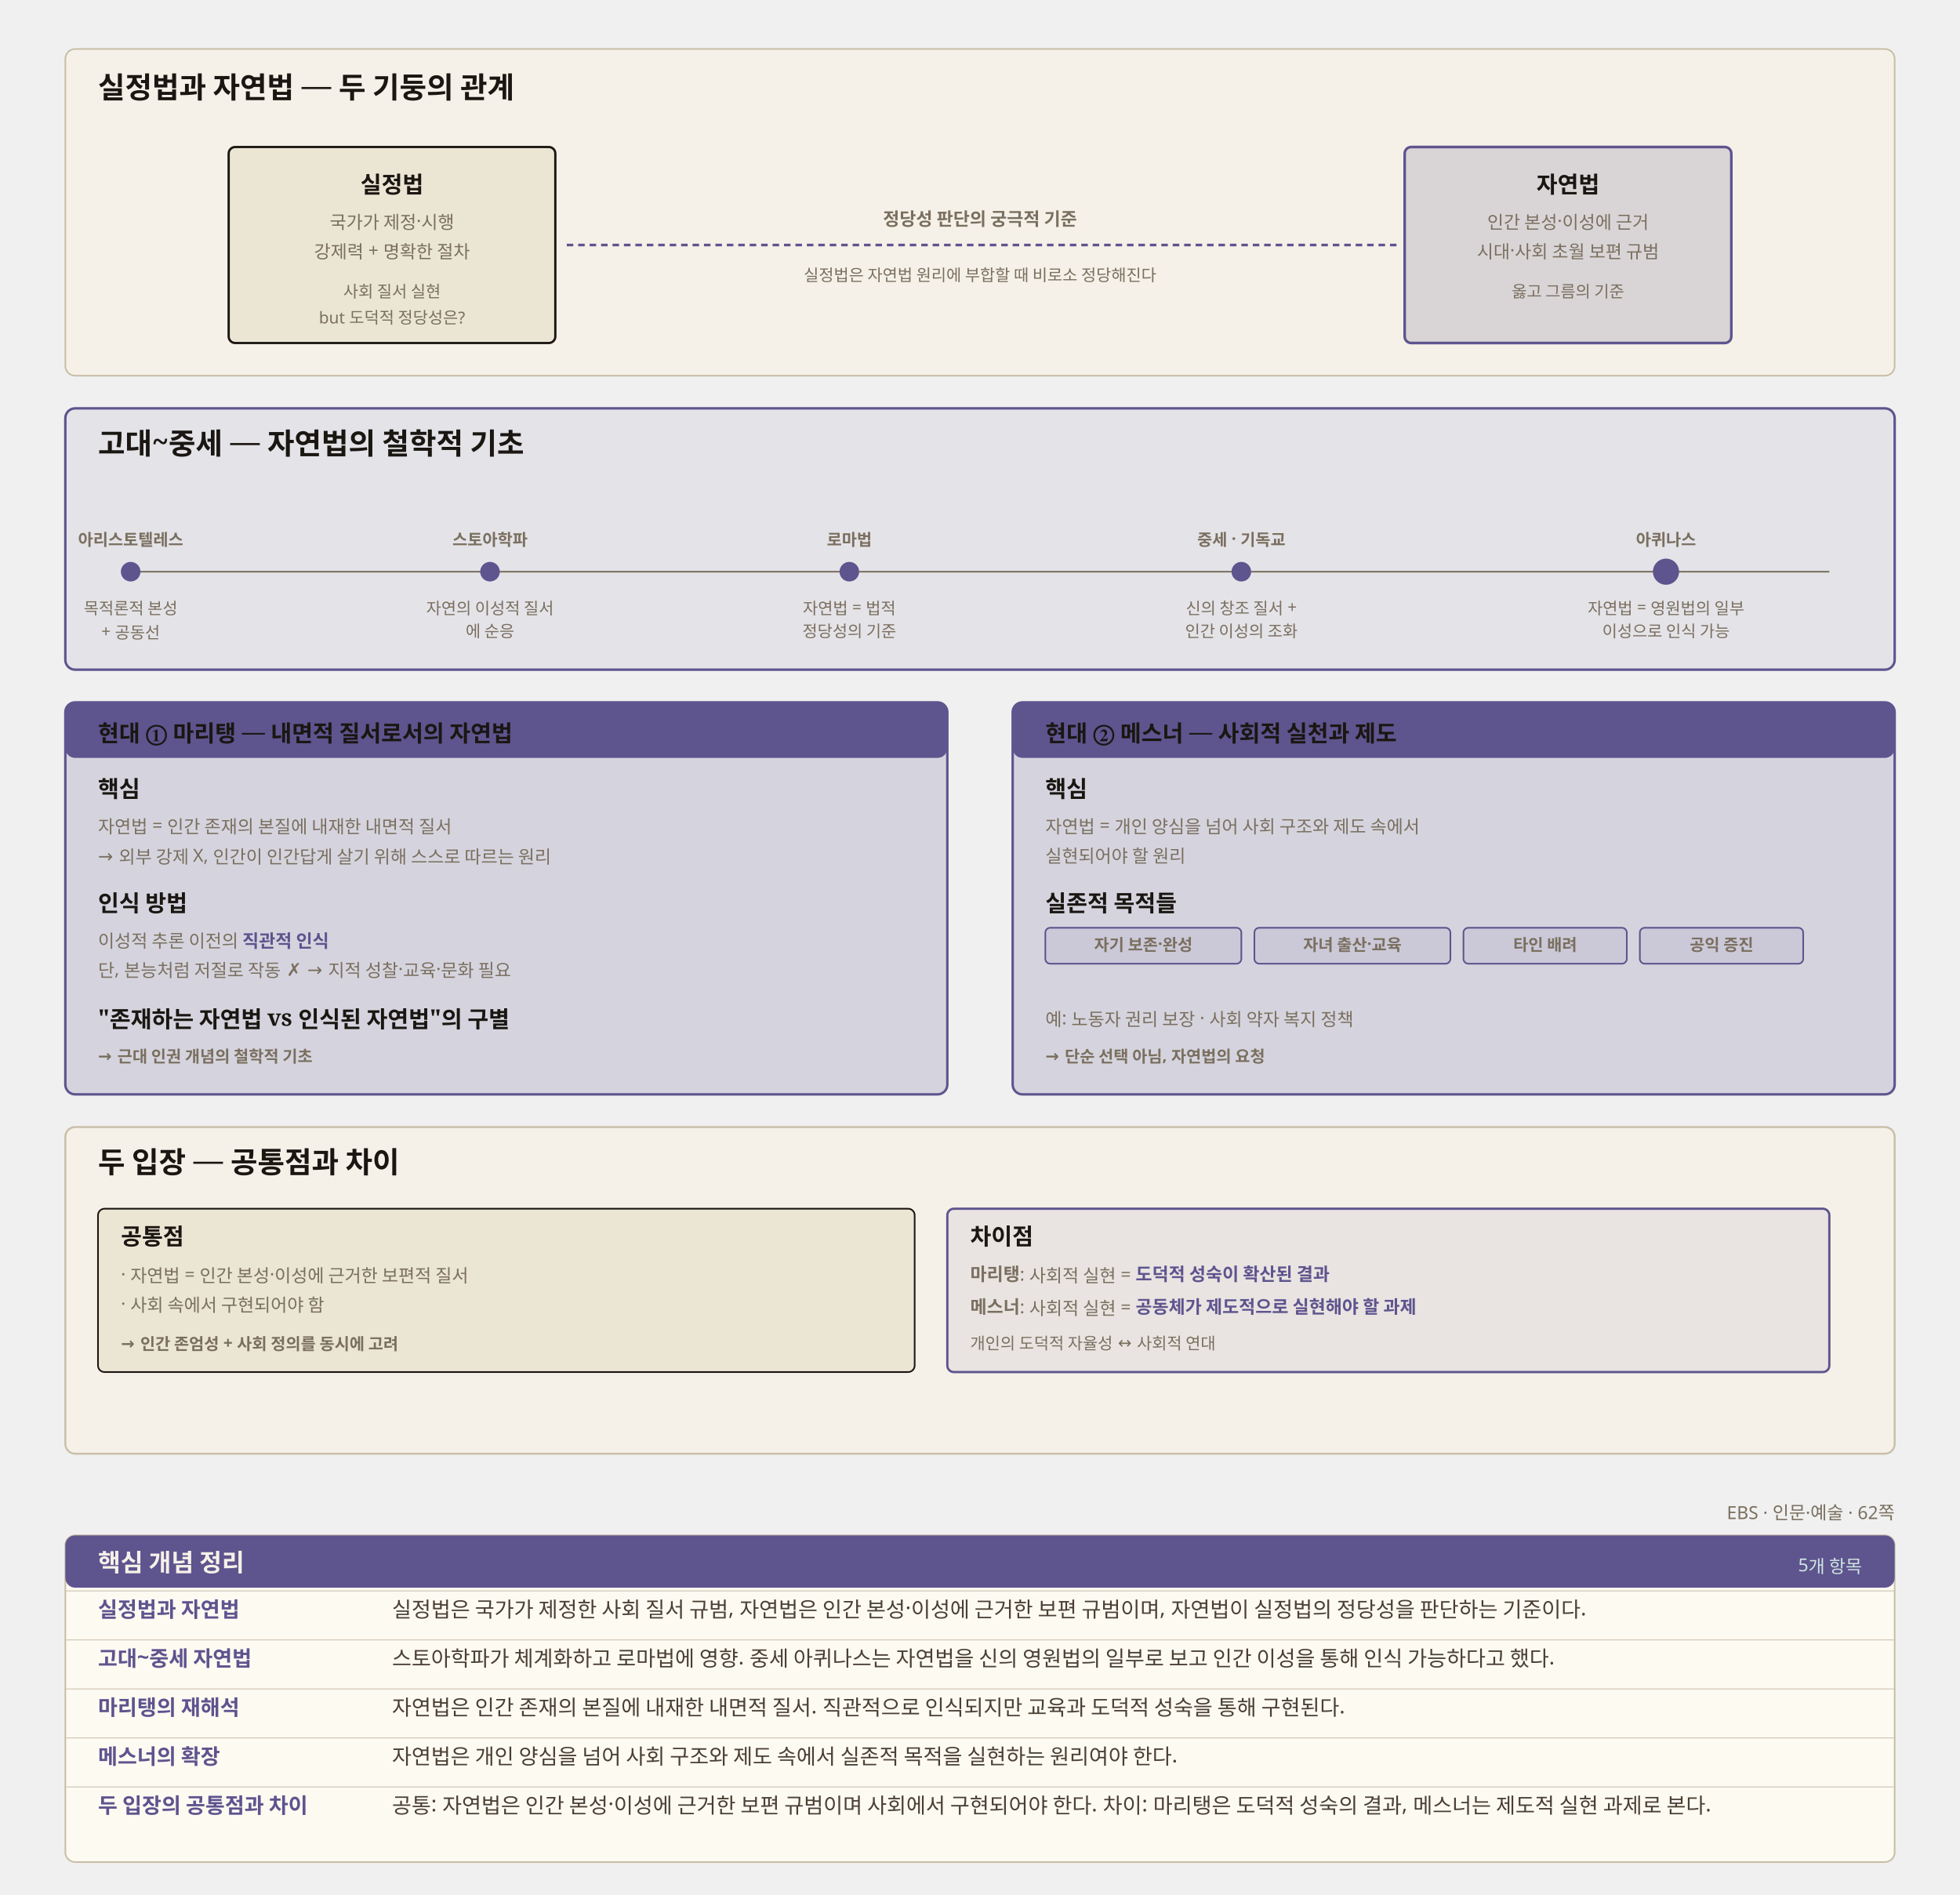
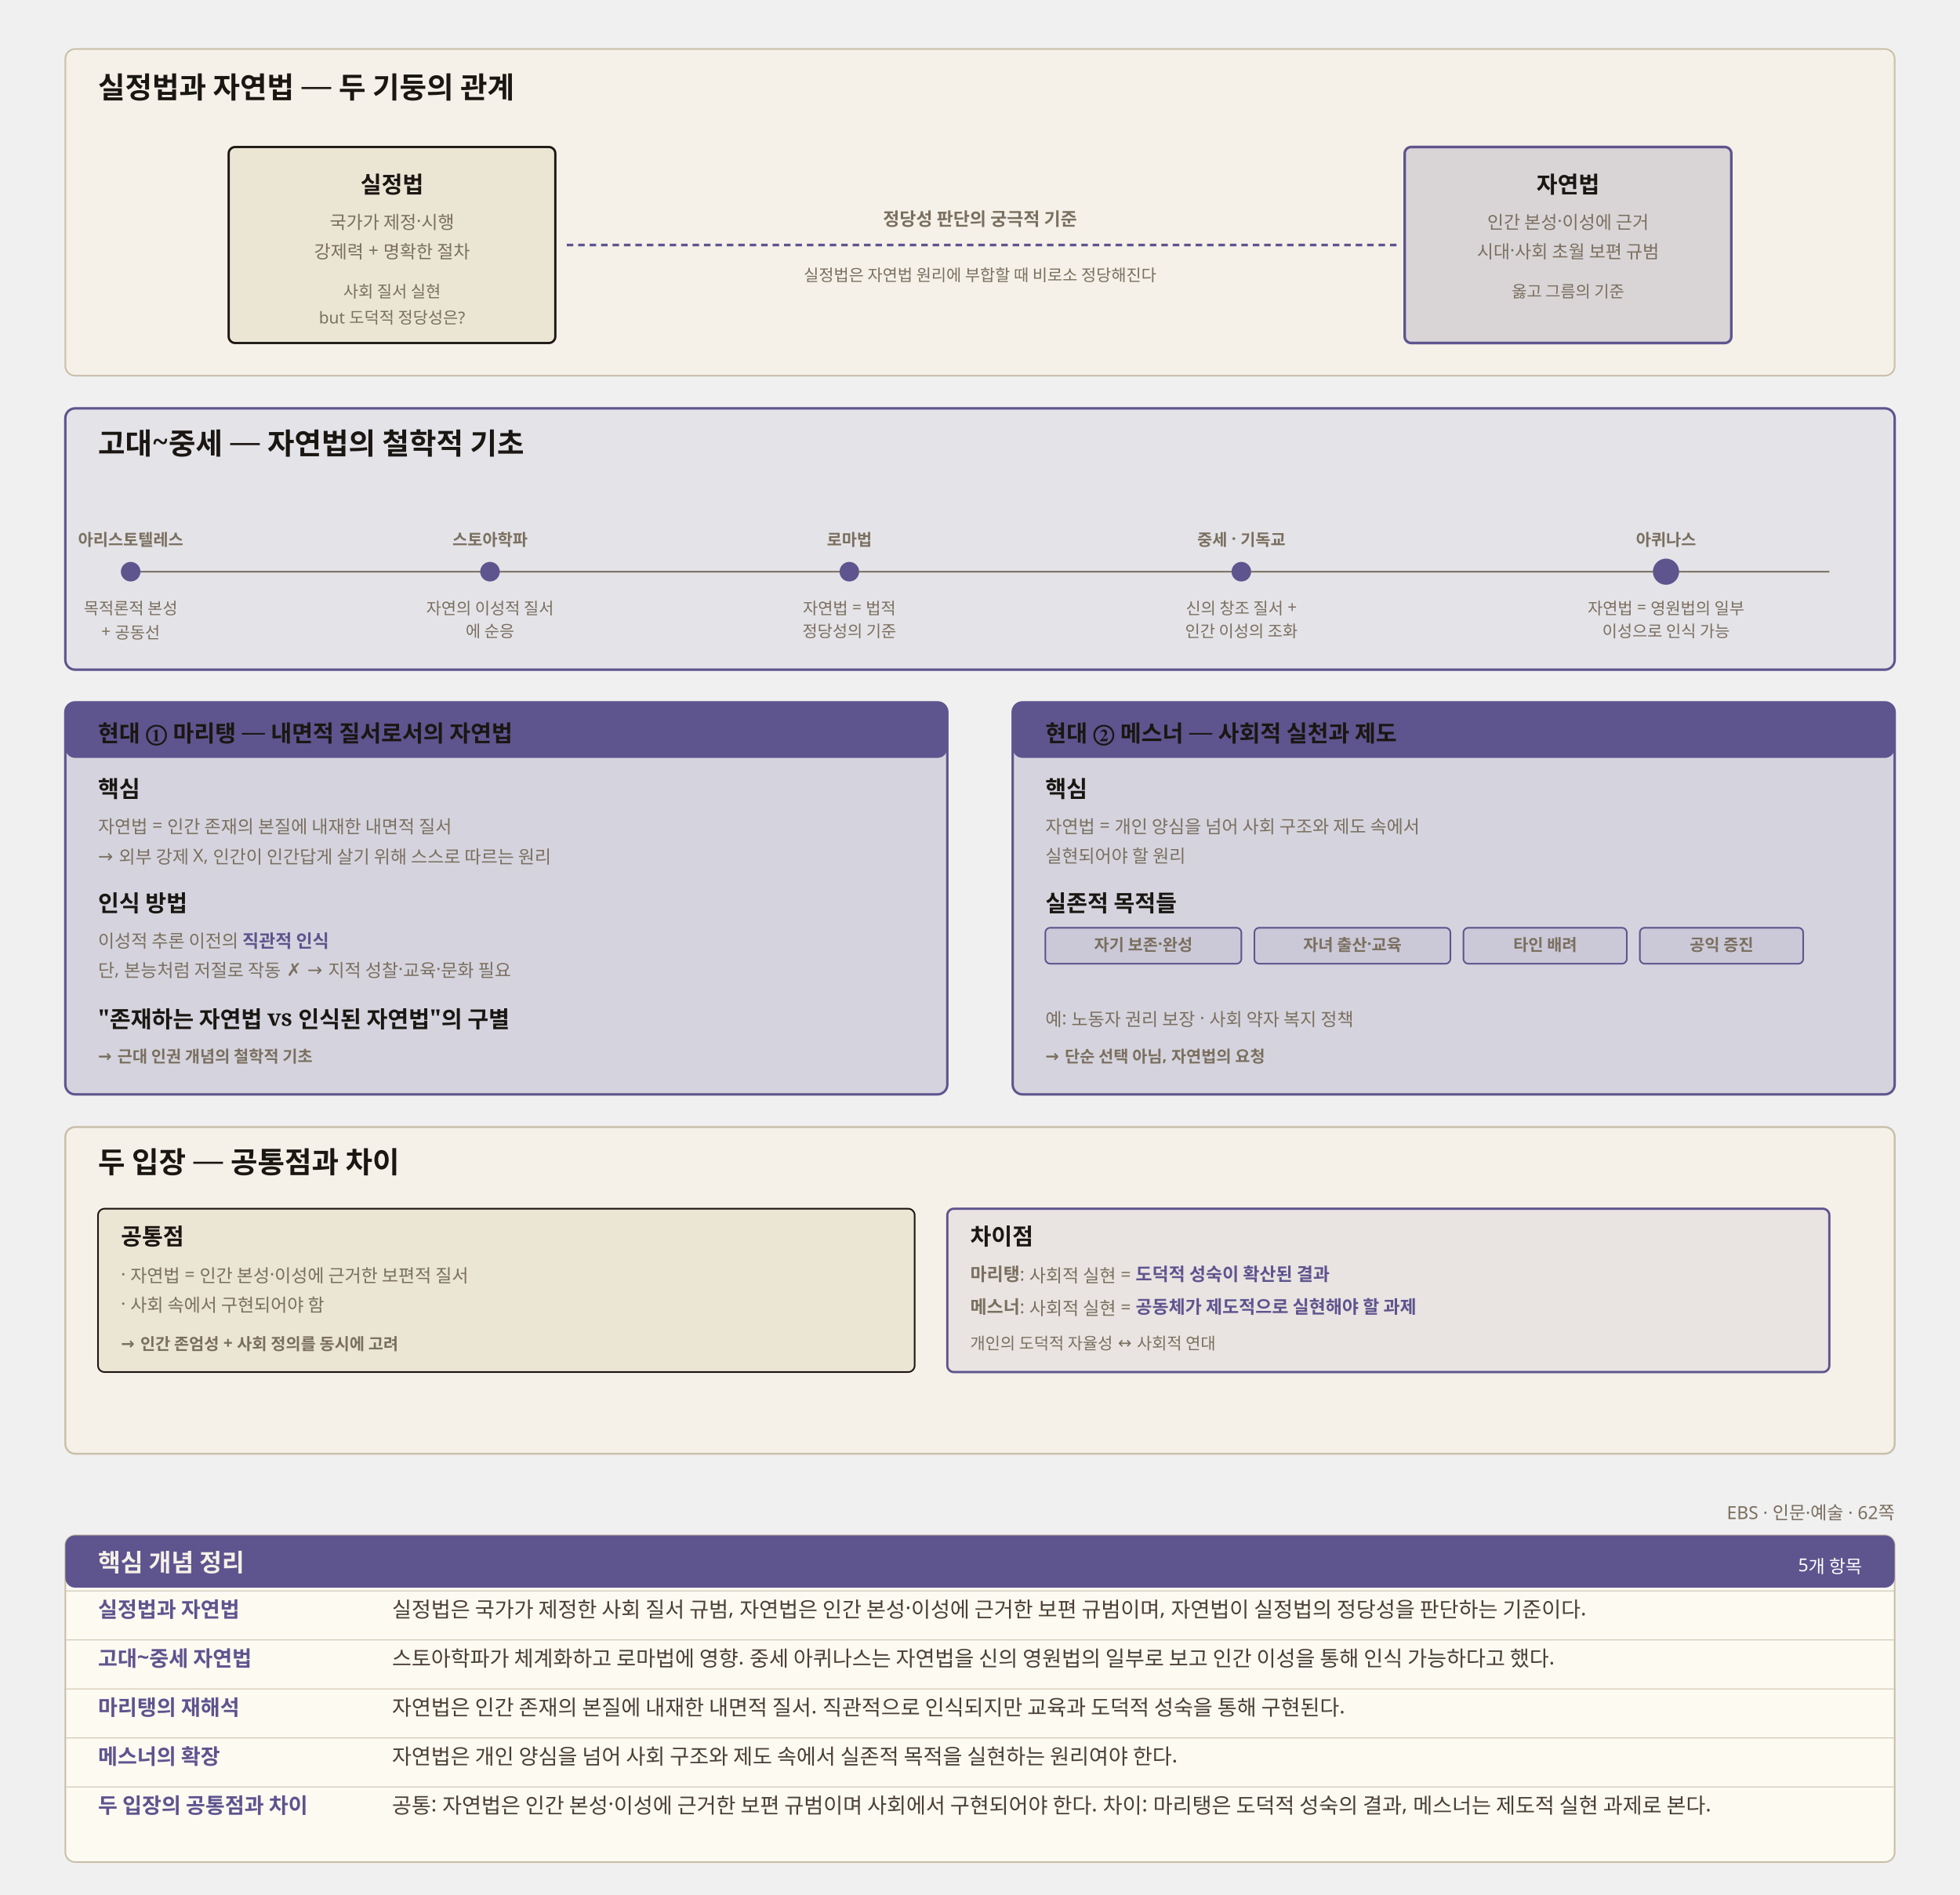
<svg xmlns="http://www.w3.org/2000/svg" viewBox="0 0 1200 1160" role="img" aria-labelledby="t16 d16">
  <defs>
    <marker id="ar16-hum" viewBox="0 0 1200 1160" refX="9" refY="5" markerWidth="6" markerHeight="6" orient="auto">
      <path d="M0,0 L10,5 L0,10 z" fill="#5e548e" />
    </marker>
  </defs>
  <style>
    .reveal { transition: opacity .35s ease, transform .35s ease; }
    .lbl { font-family: 'Pretendard', sans-serif; font-size: 13px; fill: #4a3f33; }
    .lbl-sm { font-family: 'Pretendard', sans-serif; font-size: 11px; fill: #7a6f5f; }
    .lbl-xs { font-family: 'Pretendard', sans-serif; font-size: 10px; fill: #7a6f5f; }
    .lbl-strong { font-family: 'Noto Serif KR', serif; font-size: 14px; font-weight: 600; fill: #1a1612; }
    .lbl-title { font-family: 'Noto Serif KR', serif; font-size: 16px; font-weight: 700; fill: #1a1612; }
    .lbl-head { font-family: 'Noto Serif KR', serif; font-size: 18px; font-weight: 700; fill: #1a1612; }
    .ink { stroke: #1a1612; }
    .paper { fill: #f5f1e8; }
    .paper2 { fill: #ebe5d4; }
    .rule { stroke: #c9bfa8; }
    .hum { fill: #5e548e; }
    .hum-st { stroke: #5e548e; }
    .hum-bg { fill: rgba(94,84,142,0.08); }
    .hum-bg2 { fill: rgba(94,84,142,0.18); }
  </style>
  <g class="reveal" data-reveal-step="1">
    <rect x="40" y="30" width="1120" height="200" rx="6" class="paper rule" stroke-width="1" />
    <text x="60" y="60" class="lbl-head">실정법과 자연법 — 두 기둥의 관계</text>
    <g transform="translate(140, 90)">
      <rect x="0" y="0" width="200" height="120" rx="4" class="paper2 ink" stroke-width="1.4" />
      <text x="100" y="28" text-anchor="middle" class="lbl-strong">실정법</text>
      <text x="100" y="50" text-anchor="middle" class="lbl-sm">국가가 제정·시행</text>
      <text x="100" y="68" text-anchor="middle" class="lbl-sm">강제력 + 명확한 절차</text>
      <text x="100" y="92" text-anchor="middle" class="lbl-xs">사회 질서 실현</text>
      <text x="100" y="108" text-anchor="middle" class="lbl-xs" fill="#a83a4a">but 도덕적 정당성은?</text>
    </g>
    <g transform="translate(860, 90)">
      <rect x="0" y="0" width="200" height="120" rx="4" class="hum-bg2 hum-st" stroke-width="1.6" />
      <text x="100" y="28" text-anchor="middle" class="lbl-strong" fill="#5e548e">자연법</text>
      <text x="100" y="50" text-anchor="middle" class="lbl-sm">인간 본성·이성에 근거</text>
      <text x="100" y="68" text-anchor="middle" class="lbl-sm">시대·사회 초월 보편 규범</text>
      <text x="100" y="92" text-anchor="middle" class="lbl-xs" fill="#5e548e">옳고 그름의 기준</text>
    </g>
    <line x1="855" y1="150" x2="345" y2="150" class="hum-st" stroke-width="1.6" stroke-dasharray="4 3" marker-end="url(#ar16-hum)" />
    <text x="600" y="138" text-anchor="middle" class="lbl-sm" fill="#5e548e" font-weight="700">정당성 판단의 궁극적 기준</text>
    <text x="600" y="172" text-anchor="middle" class="lbl-xs">실정법은 자연법 원리에 부합할 때 비로소 정당해진다</text>
  </g>
  <g class="reveal" data-reveal-step="2">
    <rect x="40" y="250" width="1120" height="160" rx="6" class="hum-bg hum-st" stroke-width="1.5" />
    <text x="60" y="278" class="lbl-head" fill="#5e548e">고대~중세 — 자연법의 철학적 기초</text>
    <g transform="translate(80, 320)">
      <line x1="0" y1="30" x2="1040" y2="30" stroke="#7a6f5f" stroke-width="1" />
      <g transform="translate(0, 0)">
        <circle cx="0" cy="30" r="6" class="hum" />
        <text x="0" y="14" text-anchor="middle" class="lbl-xs" font-weight="700">아리스토텔레스</text>
        <text x="0" y="56" text-anchor="middle" class="lbl-xs">목적론적 본성</text>
        <text x="0" y="70" text-anchor="middle" class="lbl-xs">+ 공동선</text>
      </g>
      <g transform="translate(220, 0)">
        <circle cx="0" cy="30" r="6" class="hum" />
        <text x="0" y="14" text-anchor="middle" class="lbl-xs" font-weight="700">스토아학파</text>
        <text x="0" y="56" text-anchor="middle" class="lbl-xs">자연의 이성적 질서</text>
        <text x="0" y="70" text-anchor="middle" class="lbl-xs">에 순응</text>
      </g>
      <g transform="translate(440, 0)">
        <circle cx="0" cy="30" r="6" class="hum" />
        <text x="0" y="14" text-anchor="middle" class="lbl-xs" font-weight="700">로마법</text>
        <text x="0" y="56" text-anchor="middle" class="lbl-xs">자연법 = 법적</text>
        <text x="0" y="70" text-anchor="middle" class="lbl-xs">정당성의 기준</text>
      </g>
      <g transform="translate(680, 0)">
        <circle cx="0" cy="30" r="6" class="hum" />
        <text x="0" y="14" text-anchor="middle" class="lbl-xs" font-weight="700">중세 · 기독교</text>
        <text x="0" y="56" text-anchor="middle" class="lbl-xs">신의 창조 질서 +</text>
        <text x="0" y="70" text-anchor="middle" class="lbl-xs">인간 이성의 조화</text>
      </g>
      <g transform="translate(940, 0)">
        <circle cx="0" cy="30" r="8" class="hum" />
        <text x="0" y="14" text-anchor="middle" class="lbl-xs" font-weight="700">아퀴나스</text>
        <text x="0" y="56" text-anchor="middle" class="lbl-xs">자연법 = 영원법의 일부</text>
        <text x="0" y="70" text-anchor="middle" class="lbl-xs" fill="#5e548e">이성으로 인식 가능</text>
      </g>
    </g>
  </g>
  <g class="reveal" data-reveal-step="3">
    <rect x="40" y="430" width="540" height="240" rx="6" class="hum-bg2 hum-st" stroke-width="1.5" />
    <rect x="40" y="430" width="540" height="34" rx="6" class="hum" />
    <text x="60" y="454" class="lbl-strong" fill="#f5f1e8">현대 ① 마리탱 — 내면적 질서로서의 자연법</text>
    <text x="60" y="488" class="lbl-strong">핵심</text>
    <text x="60" y="510" class="lbl-sm">자연법 = 인간 존재의 본질에 내재한 내면적 질서</text>
    <text x="60" y="528" class="lbl-sm">→ 외부 강제 X, 인간이 인간답게 살기 위해 스스로 따르는 원리</text>
    <text x="60" y="558" class="lbl-strong">인식 방법</text>
    <text x="60" y="580" class="lbl-sm">이성적 추론 이전의 <tspan font-weight="700" fill="#5e548e">직관적 인식</tspan>
    </text>
    <text x="60" y="598" class="lbl-sm">단, 본능처럼 저절로 작동 ✗ → 지적 성찰·교육·문화 필요</text>
    <text x="60" y="628" class="lbl-strong">"존재하는 자연법 vs 인식된 자연법"의 구별</text>
    <text x="60" y="650" class="lbl-xs" fill="#5e548e" font-weight="700">→ 근대 인권 개념의 철학적 기초</text>
  </g>
  <g class="reveal" data-reveal-step="4">
    <rect x="620" y="430" width="540" height="240" rx="6" class="hum-bg2 hum-st" stroke-width="1.5" />
    <rect x="620" y="430" width="540" height="34" rx="6" class="hum" />
    <text x="640" y="454" class="lbl-strong" fill="#f5f1e8">현대 ② 메스너 — 사회적 실천과 제도</text>
    <text x="640" y="488" class="lbl-strong">핵심</text>
    <text x="640" y="510" class="lbl-sm">자연법 = 개인 양심을 넘어 사회 구조와 제도 속에서</text>
    <text x="640" y="528" class="lbl-sm">실현되어야 할 원리</text>
    <text x="640" y="558" class="lbl-strong">실존적 목적들</text>
    <g transform="translate(640, 568)">
      <rect x="0" y="0" width="120" height="22" rx="3" class="hum-bg hum-st" stroke-width="1" />
      <text x="60" y="14" text-anchor="middle" class="lbl-xs" fill="#5e548e" font-weight="700">자기 보존·완성</text>
      <rect x="128" y="0" width="120" height="22" rx="3" class="hum-bg hum-st" stroke-width="1" />
      <text x="188" y="14" text-anchor="middle" class="lbl-xs" fill="#5e548e" font-weight="700">자녀 출산·교육</text>
      <rect x="256" y="0" width="100" height="22" rx="3" class="hum-bg hum-st" stroke-width="1" />
      <text x="306" y="14" text-anchor="middle" class="lbl-xs" fill="#5e548e" font-weight="700">타인 배려</text>
      <rect x="364" y="0" width="100" height="22" rx="3" class="hum-bg hum-st" stroke-width="1" />
      <text x="414" y="14" text-anchor="middle" class="lbl-xs" fill="#5e548e" font-weight="700">공익 증진</text>
    </g>
    <text x="640" y="628" class="lbl-sm">예: 노동자 권리 보장 · 사회 약자 복지 정책</text>
    <text x="640" y="650" class="lbl-xs" fill="#5e548e" font-weight="700">→ 단순 선택 아님, 자연법의 요청</text>
  </g>
  <g class="reveal" data-reveal-step="5">
    <rect x="40" y="690" width="1120" height="200" rx="6" class="paper rule" stroke-width="1.2" />
    <text x="60" y="718" class="lbl-head">두 입장 — 공통점과 차이</text>
    <g transform="translate(60, 740)">
      <rect x="0" y="0" width="500" height="100" rx="4" class="paper2 ink" stroke-width="1" />
      <text x="14" y="22" class="lbl-strong">공통점</text>
      <text x="14" y="44" class="lbl-sm">· 자연법 = 인간 본성·이성에 근거한 보편적 질서</text>
      <text x="14" y="62" class="lbl-sm">· 사회 속에서 구현되어야 함</text>
      <text x="14" y="86" class="lbl-xs" fill="#5e548e" font-weight="700">→ 인간 존엄성 + 사회 정의를 동시에 고려</text>
    </g>
    <g transform="translate(580, 740)">
      <rect x="0" y="0" width="540" height="100" rx="4" class="hum-bg hum-st" stroke-width="1.4" />
      <text x="14" y="22" class="lbl-strong" fill="#5e548e">차이점</text>
      <text x="14" y="44" class="lbl-sm">
        <tspan font-weight="700">마리탱</tspan>: 사회적 실현 = <tspan fill="#5e548e" font-weight="700">도덕적 성숙이 확산된 결과</tspan>
      </text>
      <text x="14" y="64" class="lbl-sm">
        <tspan font-weight="700">메스너</tspan>: 사회적 실현 = <tspan fill="#5e548e" font-weight="700">공동체가 제도적으로 실현해야 할 과제</tspan>
      </text>
      <text x="14" y="86" class="lbl-xs">개인의 도덕적 자율성 ↔ 사회적 연대</text>
    </g>
  </g>
  <text x="1160" y="930" text-anchor="end" class="lbl-sm" fill="#7a6f5f">EBS · 인문·예술 · 62쪽</text>
  <g>
    <rect x="40" y="940" width="1120" height="200" rx="6" fill="#fdfaf2" stroke="#c9bfa8" stroke-width="1" />
    <rect x="40" y="940" width="1120" height="32" rx="6" fill="#5e548e" />
    <text x="60" y="962" font-family="Noto Serif KR, serif" font-size="15" font-weight="700" fill="#f5f1e8">핵심 개념 정리</text>
-     <text x="1140" y="962" text-anchor="end" font-family="Pretendard, sans-serif" font-size="11" fill="#cfe5e1">5개 항목</text>
+     <text x="1140" y="962" text-anchor="end" font-family="Pretendard, sans-serif" font-size="11" fill="#ffffff">5개 항목</text>
    <line x1="40" y1="974" x2="1160" y2="974" stroke="#c9bfa8" stroke-width="0.5" />
    <text x="60" y="990" font-family="Pretendard, sans-serif" font-size="13" font-weight="700" fill="#5e548e">실정법과 자연법</text>
    <text x="240" y="990" font-family="Pretendard, sans-serif" font-size="13" fill="#4a3f33">실정법은 국가가 제정한 사회 질서 규범, 자연법은 인간 본성·이성에 근거한 보편 규범이며, 자연법이 실정법의 정당성을 판단하는 기준이다.</text>
    <line x1="40" y1="1004" x2="1160" y2="1004" stroke="#c9bfa8" stroke-width="0.5" />
    <text x="60" y="1020" font-family="Pretendard, sans-serif" font-size="13" font-weight="700" fill="#5e548e">고대~중세 자연법</text>
    <text x="240" y="1020" font-family="Pretendard, sans-serif" font-size="13" fill="#4a3f33">스토아학파가 체계화하고 로마법에 영향. 중세 아퀴나스는 자연법을 신의 영원법의 일부로 보고 인간 이성을 통해 인식 가능하다고 했다.</text>
    <line x1="40" y1="1034" x2="1160" y2="1034" stroke="#c9bfa8" stroke-width="0.5" />
    <text x="60" y="1050" font-family="Pretendard, sans-serif" font-size="13" font-weight="700" fill="#5e548e">마리탱의 재해석</text>
    <text x="240" y="1050" font-family="Pretendard, sans-serif" font-size="13" fill="#4a3f33">자연법은 인간 존재의 본질에 내재한 내면적 질서. 직관적으로 인식되지만 교육과 도덕적 성숙을 통해 구현된다.</text>
    <line x1="40" y1="1064" x2="1160" y2="1064" stroke="#c9bfa8" stroke-width="0.5" />
    <text x="60" y="1080" font-family="Pretendard, sans-serif" font-size="13" font-weight="700" fill="#5e548e">메스너의 확장</text>
    <text x="240" y="1080" font-family="Pretendard, sans-serif" font-size="13" fill="#4a3f33">자연법은 개인 양심을 넘어 사회 구조와 제도 속에서 실존적 목적을 실현하는 원리여야 한다.</text>
    <line x1="40" y1="1094" x2="1160" y2="1094" stroke="#c9bfa8" stroke-width="0.5" />
    <text x="60" y="1110" font-family="Pretendard, sans-serif" font-size="13" font-weight="700" fill="#5e548e">두 입장의 공통점과 차이</text>
    <text x="240" y="1110" font-family="Pretendard, sans-serif" font-size="13" fill="#4a3f33">공통: 자연법은 인간 본성·이성에 근거한 보편 규범이며 사회에서 구현되어야 한다. 차이: 마리탱은 도덕적 성숙의 결과, 메스너는 제도적 실현 과제로 본다.</text>
  </g>
</svg>
